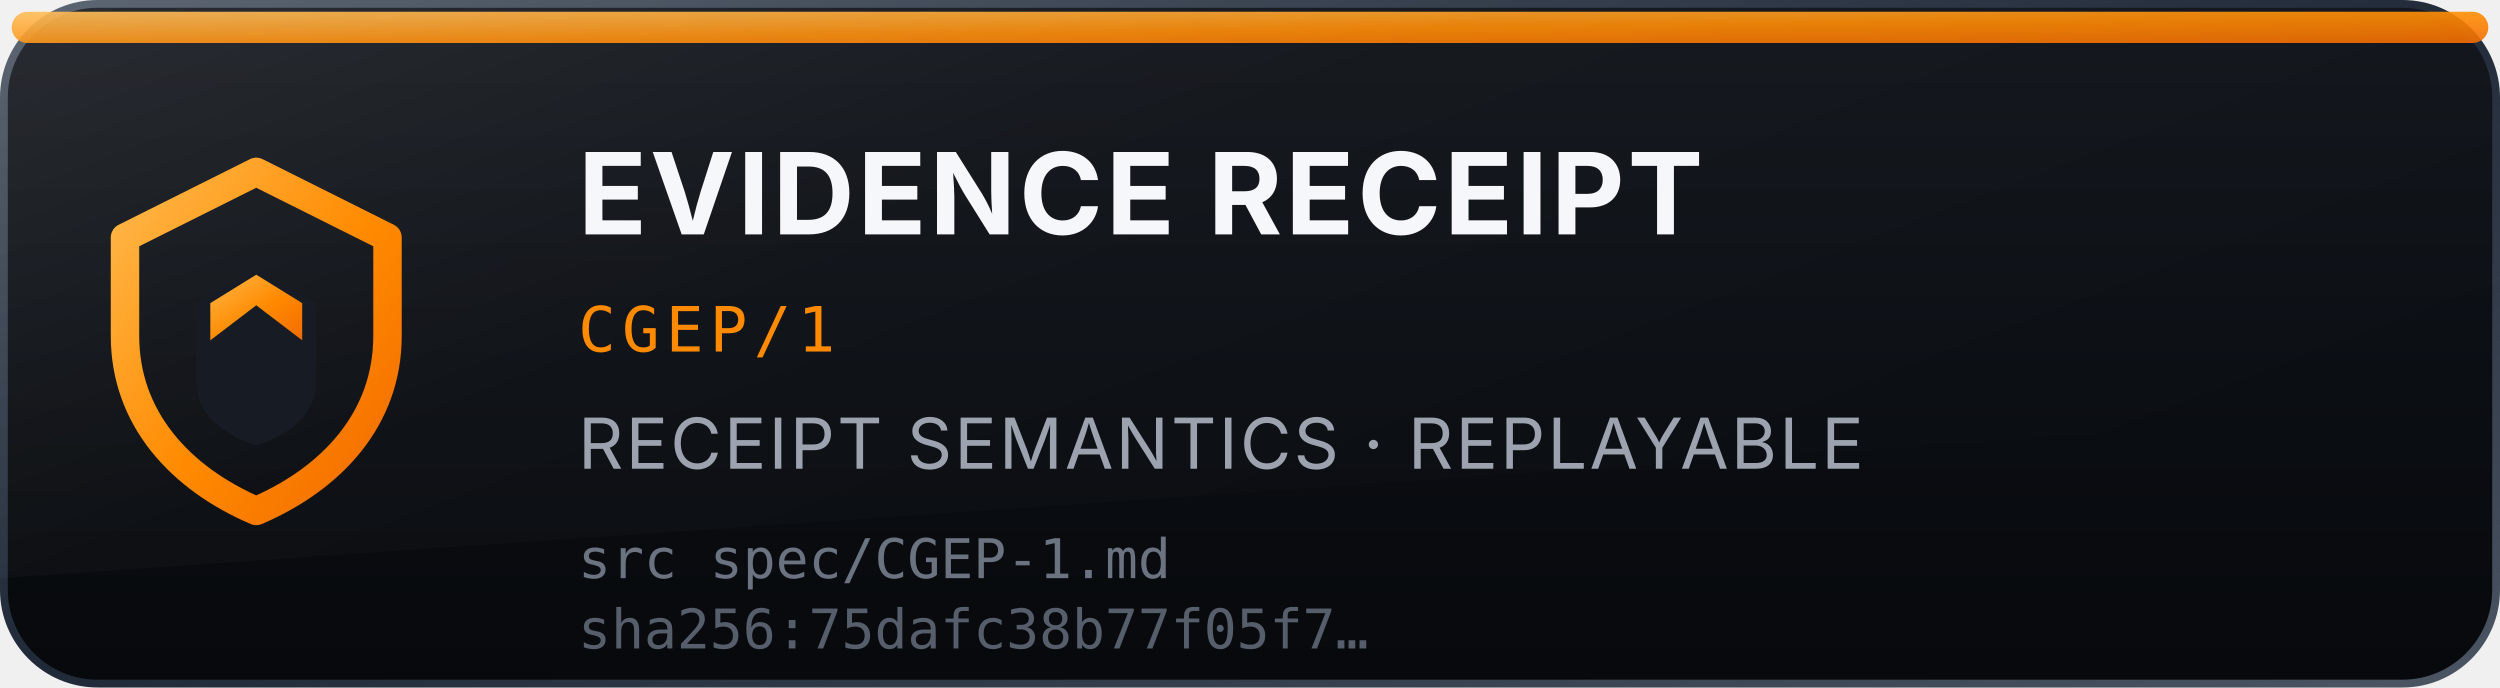
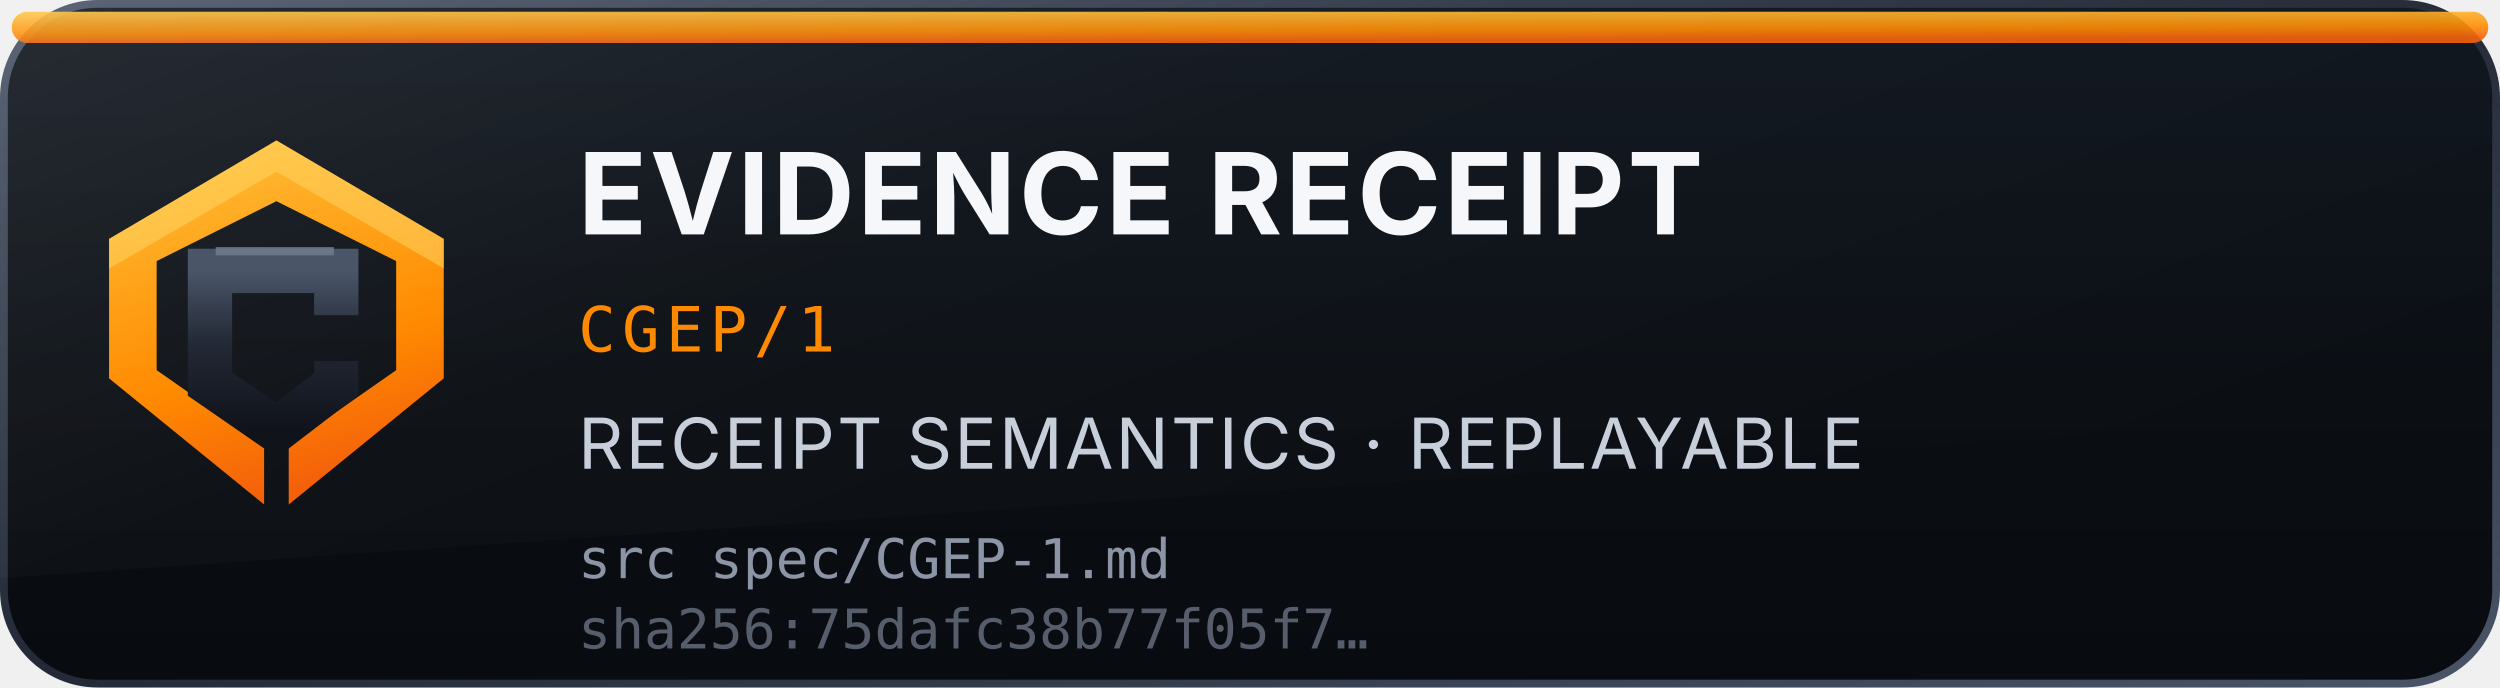
<svg xmlns="http://www.w3.org/2000/svg" viewBox="0 0 320 88" width="320" height="88" role="img" aria-label="CoreGuard EVIDENCE RECEIPT — CGEP/1">
  <defs>
    <linearGradient id="platecgepreceipt" x1="0" y1="0" x2="0" y2="1">
-       <stop offset="0" stop-color="#12161C" />
-       <stop offset="0.55" stop-color="#0B0E13" />
-       <stop offset="1" stop-color="#07090C" />
+       <stop offset="0" stop-color="#10161F" />
+       <stop offset="0.55" stop-color="#0B0F14" />
+       <stop offset="1" stop-color="#080B10" />
    </linearGradient>
-     <linearGradient id="shieldcgepreceipt" x1="0" y1="0" x2="1" y2="1">
-       <stop offset="0" stop-color="#FFB84A" />
-       <stop offset="0.55" stop-color="#FF8A00" />
-       <stop offset="1" stop-color="#F26B00" />
+     <linearGradient id="shieldcgepreceipt" x1="0" y1="0" x2="0.25" y2="1">
+       <stop offset="0" stop-color="#FFC53D" />
+       <stop offset="0.38" stop-color="#FFA31A" />
+       <stop offset="0.68" stop-color="#FF8A00" />
+       <stop offset="1" stop-color="#F4610A" />
+     </linearGradient>
+     <linearGradient id="steelcgepreceipt" x1="0" y1="0" x2="0" y2="1">
+       <stop offset="0" stop-color="#4A5568" />
+       <stop offset="0.45" stop-color="#232936" />
+       <stop offset="1" stop-color="#10131A" />
    </linearGradient>
    <linearGradient id="sheencgepreceipt" x1="0" y1="0" x2="1" y2="0.6">
      <stop offset="0" stop-color="#FFFFFF" stop-opacity="0.10" />
      <stop offset="0.45" stop-color="#FFFFFF" stop-opacity="0.02" />
      <stop offset="1" stop-color="#FFFFFF" stop-opacity="0" />
    </linearGradient>
    <linearGradient id="edgecgepreceipt" x1="0" y1="0" x2="1" y2="1">
-       <stop offset="0" stop-color="#4B5563" />
-       <stop offset="0.5" stop-color="#1F2937" />
-       <stop offset="1" stop-color="#4B5563" />
+       <stop offset="0" stop-color="#4A5568" />
+       <stop offset="0.5" stop-color="#232936" />
+       <stop offset="1" stop-color="#4A5568" />
    </linearGradient>
  </defs>
  <rect x="0.5" y="0.5" width="319" height="87" rx="12" fill="url(#platecgepreceipt)" />
  <rect x="0.5" y="0.5" width="319" height="87" rx="12" fill="none" stroke="url(#edgecgepreceipt)" stroke-width="1" />
  <rect x="1.5" y="1.5" width="317" height="4" rx="2" fill="url(#shieldcgepreceipt)" fill-opacity="0.9" />
  <path d="M0 0 H320 V52 L0 74 Z" fill="url(#sheencgepreceipt)" />
-   <path transform="translate(16 22) scale(1.4)" d="M12 0 L24 6 V15 C24 22.5 19 28 12 31 C5 28 0 22.5 0 15 V6 Z" fill="none" stroke="url(#shieldcgepreceipt)" stroke-width="2.6" stroke-linejoin="round" />
-   <g transform="translate(16 22) scale(1.4)">
-     <path d="M12 9 L17.5 12 V19 C17.5 22 15.4 23.9 12 25 C8.6 23.9 6.5 22 6.5 19 V12 Z" fill="#171C24" />
-     <path d="M12 12.2 L7.8 15.4 V12 L12 9.4 L16.2 12 V15.4 Z" fill="url(#shieldcgepreceipt)" />
+   <mask id="slitcgepreceipt">
+     <rect width="512" height="512" fill="#fff" />
+     <rect x="241" y="374" width="30" height="140" fill="#000" />
+   </mask>
+   <g transform="translate(8.5 16.3) scale(0.105)">
+     <path fill="url(#shieldcgepreceipt)" fill-rule="evenodd" mask="url(#slitcgepreceipt)" d="M256 16 L460 136 L460 306 L256 472 L52 306 L52 136 Z M256 90 L402 163 L402 296 L256 398 L110 296 L110 163 Z" />
+     <path fill="#FFD867" opacity="0.5" mask="url(#slitcgepreceipt)" d="M256 16 L460 136 L460 172 L256 54 L52 172 L52 136 Z" />
+     <g fill="none" stroke="url(#steelcgepreceipt)" stroke-width="54" stroke-linecap="butt" stroke-linejoin="miter">
+       <path d="M329 285 L329 313 L256 369 L175 313 L175 175 L329 175 L329 229" />
+       <path d="M226 285 L329 285" />
+     </g>
+     <path fill="none" stroke="#6E7A8C" stroke-width="10" opacity="0.9" d="M326 151 L182 151" />
  </g>
  <text x="74" y="30" font-family="Inter, 'Segoe UI', system-ui, sans-serif" font-size="14.5" font-weight="700" letter-spacing="0.4" fill="#F5F7FA">EVIDENCE RECEIPT</text>
  <text x="74" y="45" font-family="'JetBrains Mono', 'Cascadia Code', Consolas, monospace" font-size="8" fill="#FF8A00" letter-spacing="0.8">CGEP/1</text>
-   <text x="74" y="60" font-family="Inter, 'Segoe UI', system-ui, sans-serif" font-size="9" fill="#9CA3AF" letter-spacing="0.3">RECEIPT SEMANTICS · REPLAYABLE</text>
-   <text x="74" y="74" font-family="'JetBrains Mono', 'Cascadia Code', Consolas, monospace" font-size="7" fill="#6B7280">src spec/CGEP-1.md</text>
+   <text x="74" y="60" font-family="Inter, 'Segoe UI', system-ui, sans-serif" font-size="9" fill="#C6CFDA" letter-spacing="0.3">RECEIPT SEMANTICS · REPLAYABLE</text>
+   <text x="74" y="74" font-family="'JetBrains Mono', 'Cascadia Code', Consolas, monospace" font-size="7" fill="#8B95A6">src spec/CGEP-1.md</text>
  <text x="74" y="83" font-family="'JetBrains Mono', 'Cascadia Code', Consolas, monospace" font-size="7" fill="#565E6B">sha256:75dafc38b77f05f7…</text>
</svg>
